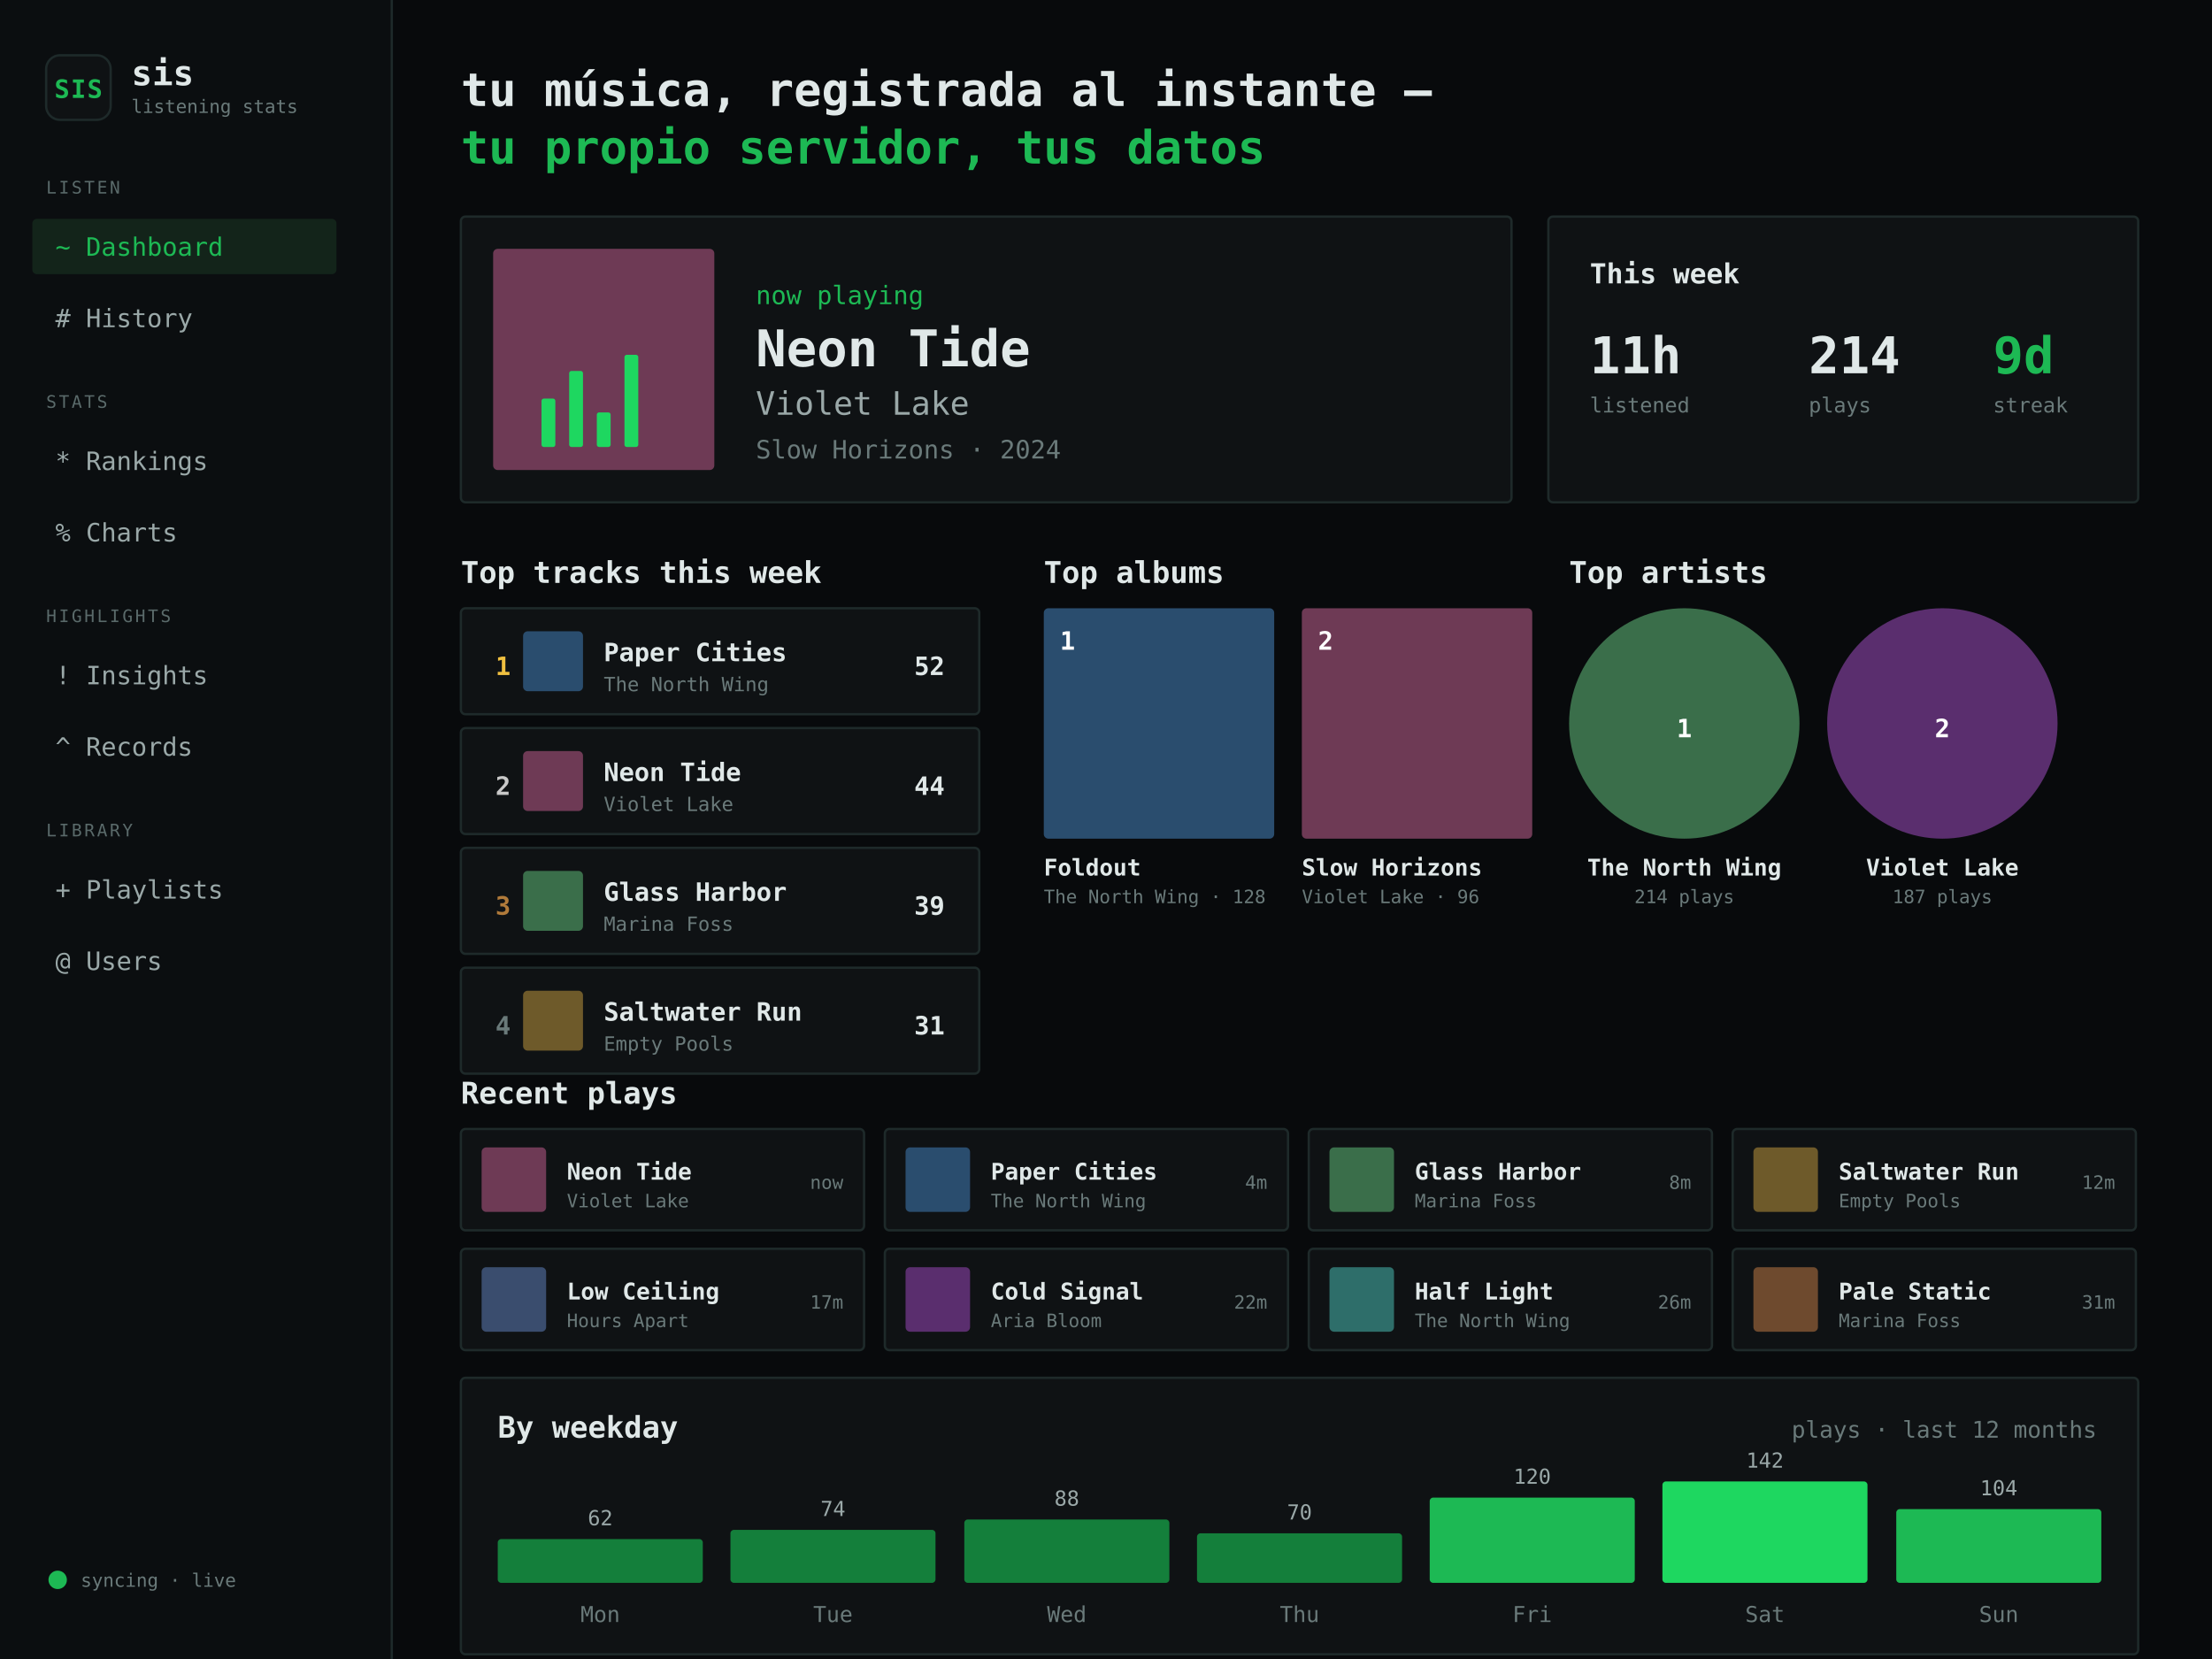
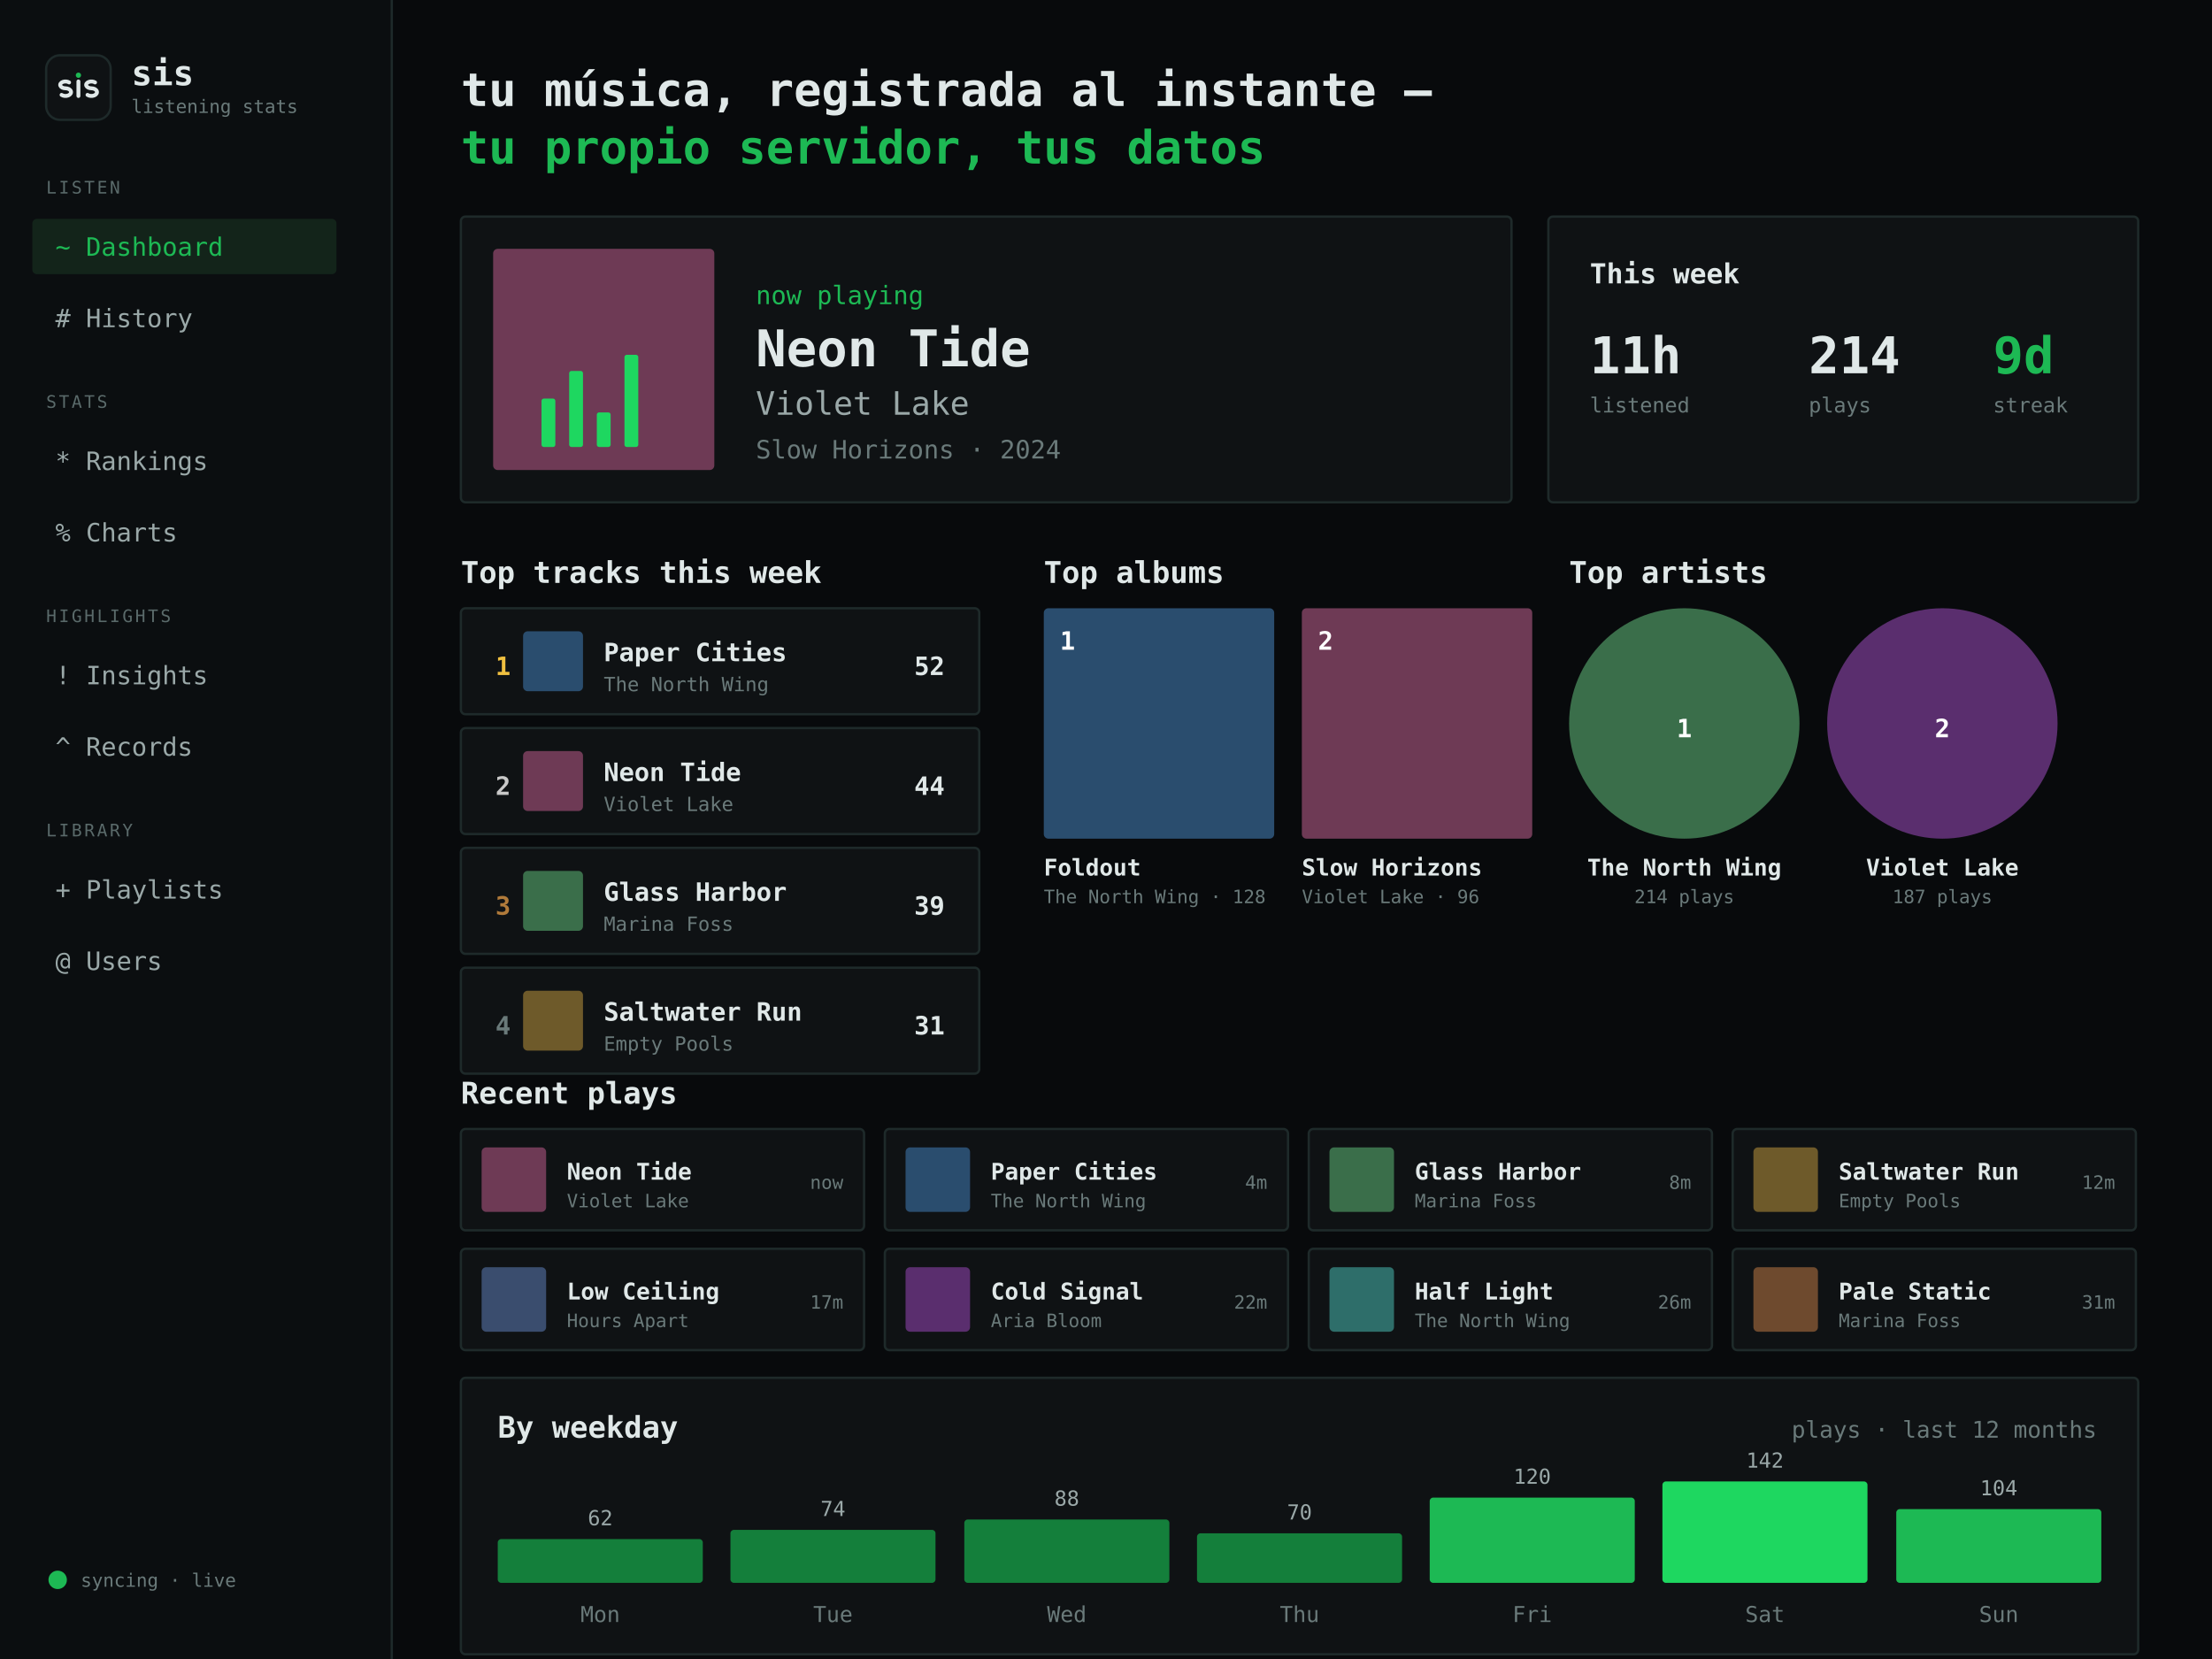
<svg xmlns="http://www.w3.org/2000/svg" width="2732" height="2048" viewBox="0 0 1920 1439.4" font-family="DejaVu Sans Mono, monospace">
  <rect x="-8" y="-8" width="1936" height="1455.4" fill="#080a0c" />
  <rect x="-8" y="-8" width="348" height="1455.4" fill="#0b0e10" />
  <line x1="340" y1="-8" x2="340" y2="1447.4" stroke="#1e2a2a" stroke-width="2" />
  <g transform="translate(40,48)">
    <rect x="0" y="0" width="56" height="56" rx="12" fill="#0f1214" stroke="#1e2a2a" stroke-width="2" />
-     <text x="28" y="37" font-size="22" font-weight="700" letter-spacing="1" fill="#1db954" text-anchor="middle">SIS</text>
+     <g transform="translate(10.21 15) scale(0.2421) translate(0 -16.12)">
+       <path d="M40.06 51.43A18.8 12.22 0 1 0 27 72.44A20 13.78 0 1 1 13.11 96.13M73.5 100V48M133.06 51.43A18.8 12.22 0 1 0 120 72.44A20 13.78 0 1 1 106.11 96.13" fill="none" stroke="#e0e8e8" stroke-width="14" stroke-linecap="round" stroke-linejoin="round" />
+       <circle cx="73.5" cy="25.62" r="9.5" fill="#1db954" />
+     </g>
    <text x="74" y="26" font-size="30" font-weight="700" fill="#e0e8e8">sis</text>
    <text x="74" y="50" font-size="16" fill="#6a7a7a">listening stats</text>
  </g>
  <g transform="translate(40,168)" font-size="22">
    <text x="0" y="0" font-size="15" fill="#5a6a6a" letter-spacing="2">LISTEN</text>
    <rect x="-12" y="22" width="264" height="48" rx="4" fill="#13241a" />
    <text x="8" y="54" fill="#1db954">~  Dashboard</text>
    <text x="8" y="116" fill="#9aa8a8">#  History</text>
    <text x="0" y="186" font-size="15" fill="#5a6a6a" letter-spacing="2">STATS</text>
    <text x="8" y="240" fill="#9aa8a8">*  Rankings</text>
    <text x="8" y="302" fill="#9aa8a8">%  Charts</text>
    <text x="0" y="372" font-size="15" fill="#5a6a6a" letter-spacing="2">HIGHLIGHTS</text>
    <text x="8" y="426" fill="#9aa8a8">!  Insights</text>
    <text x="8" y="488" fill="#9aa8a8">^  Records</text>
    <text x="0" y="558" font-size="15" fill="#5a6a6a" letter-spacing="2">LIBRARY</text>
    <text x="8" y="612" fill="#9aa8a8">+  Playlists</text>
    <text x="8" y="674" fill="#9aa8a8">@  Users</text>
  </g>
  <g transform="translate(40,1379.4)">
    <circle cx="10" cy="-8" r="8" fill="#1db954" />
    <text x="30" y="-2" font-size="16" fill="#6a7a7a">syncing · live</text>
  </g>
  <g transform="translate(400,56)">
    <text x="0" y="36" font-size="40" font-weight="700" fill="#e0e8e8">tu música, registrada al instante —</text>
    <text x="0" y="86" font-size="40" font-weight="700" fill="#1db954">tu propio servidor, tus datos</text>
    <g transform="translate(0,132)">
      <rect width="912" height="248" rx="4" fill="#0f1214" stroke="#1e2a2a" stroke-width="2" />
      <rect x="28" y="28" width="192" height="192" rx="4" fill="#6e3a55" />
      <g fill="#1ed760">
        <rect x="70" y="158" width="12" height="42" rx="2" />
        <rect x="94" y="134" width="12" height="66" rx="2" />
        <rect x="118" y="170" width="12" height="30" rx="2" />
        <rect x="142" y="120" width="12" height="80" rx="2" />
      </g>
      <text x="256" y="76" font-size="22" fill="#1db954">now playing</text>
      <text x="256" y="130" font-size="44" font-weight="700" fill="#e0e8e8">Neon Tide</text>
      <text x="256" y="172" font-size="28" fill="#9aa8a8">Violet Lake</text>
      <text x="256" y="210" font-size="22" fill="#6a7a7a">Slow Horizons · 2024</text>
    </g>
    <g transform="translate(944,132)">
      <rect width="512" height="248" rx="4" fill="#0f1214" stroke="#1e2a2a" stroke-width="2" />
      <text x="36" y="58" font-size="24" font-weight="700" fill="#e0e8e8">This week</text>
      <g transform="translate(36,96)">
        <text x="0" y="40" font-size="44" font-weight="700" fill="#e0e8e8">11h</text>
        <text x="0" y="74" font-size="18" fill="#6a7a7a">listened</text>
        <text x="190" y="40" font-size="44" font-weight="700" fill="#e0e8e8">214</text>
        <text x="190" y="74" font-size="18" fill="#6a7a7a">plays</text>
        <text x="350" y="40" font-size="44" font-weight="700" fill="#1db954">9d</text>
        <text x="350" y="74" font-size="18" fill="#6a7a7a">streak</text>
      </g>
    </g>
    <g transform="translate(0,420)">
      <text x="0" y="30" font-size="26" font-weight="700" fill="#e0e8e8">Top tracks this week</text>
      <g transform="translate(0,52)" font-size="22">
        <g>
          <rect width="450" height="92" rx="4" fill="#0f1214" stroke="#1e2a2a" stroke-width="2" />
          <text x="30" y="58" font-weight="700" fill="#f0c040">1</text>
          <rect x="54" y="20" width="52" height="52" rx="4" fill="#2a4d6e" />
          <text x="124" y="46" font-weight="700" fill="#e0e8e8">Paper Cities</text>
          <text x="124" y="72" font-size="17" fill="#6a7a7a">The North Wing</text>
          <text x="420" y="58" font-weight="700" fill="#e0e8e8" text-anchor="end">52</text>
        </g>
        <g transform="translate(0,104)">
          <rect width="450" height="92" rx="4" fill="#0f1214" stroke="#1e2a2a" stroke-width="2" />
          <text x="30" y="58" font-weight="700" fill="#c8c8c8">2</text>
          <rect x="54" y="20" width="52" height="52" rx="4" fill="#6e3a55" />
          <text x="124" y="46" font-weight="700" fill="#e0e8e8">Neon Tide</text>
          <text x="124" y="72" font-size="17" fill="#6a7a7a">Violet Lake</text>
          <text x="420" y="58" font-weight="700" fill="#e0e8e8" text-anchor="end">44</text>
        </g>
        <g transform="translate(0,208)">
          <rect width="450" height="92" rx="4" fill="#0f1214" stroke="#1e2a2a" stroke-width="2" />
          <text x="30" y="58" font-weight="700" fill="#b07a3a">3</text>
          <rect x="54" y="20" width="52" height="52" rx="4" fill="#3a6e4a" />
          <text x="124" y="46" font-weight="700" fill="#e0e8e8">Glass Harbor</text>
          <text x="124" y="72" font-size="17" fill="#6a7a7a">Marina Foss</text>
          <text x="420" y="58" font-weight="700" fill="#e0e8e8" text-anchor="end">39</text>
        </g>
        <g transform="translate(0,312)">
          <rect width="450" height="92" rx="4" fill="#0f1214" stroke="#1e2a2a" stroke-width="2" />
          <text x="30" y="58" font-weight="700" fill="#6a7a7a">4</text>
          <rect x="54" y="20" width="52" height="52" rx="4" fill="#6e5a2a" />
          <text x="124" y="46" font-weight="700" fill="#e0e8e8">Saltwater Run</text>
          <text x="124" y="72" font-size="17" fill="#6a7a7a">Empty Pools</text>
          <text x="420" y="58" font-weight="700" fill="#e0e8e8" text-anchor="end">31</text>
        </g>
      </g>
      <g transform="translate(506,0)">
        <text x="0" y="30" font-size="26" font-weight="700" fill="#e0e8e8">Top albums</text>
        <g transform="translate(0,52)">
          <g>
            <rect width="200" height="200" rx="4" fill="#2a4d6e" />
            <text x="14" y="36" font-size="22" font-weight="700" fill="#fff">1</text>
          </g>
          <g transform="translate(224,0)">
            <rect width="200" height="200" rx="4" fill="#6e3a55" />
            <text x="14" y="36" font-size="22" font-weight="700" fill="#fff">2</text>
          </g>
          <text x="0" y="232" font-size="20" font-weight="700" fill="#e0e8e8">Foldout</text>
          <text x="0" y="256" font-size="16" fill="#6a7a7a">The North Wing · 128</text>
          <text x="224" y="232" font-size="20" font-weight="700" fill="#e0e8e8">Slow Horizons</text>
          <text x="224" y="256" font-size="16" fill="#6a7a7a">Violet Lake · 96</text>
        </g>
      </g>
      <g transform="translate(962,0)">
        <text x="0" y="30" font-size="26" font-weight="700" fill="#e0e8e8">Top artists</text>
        <g transform="translate(0,52)">
          <circle cx="100" cy="100" r="100" fill="#3a6e4a" />
          <text x="100" y="112" font-size="22" font-weight="700" fill="#fff" text-anchor="middle">1</text>
          <circle cx="324" cy="100" r="100" fill="#5a2e6e" />
          <text x="324" y="112" font-size="22" font-weight="700" fill="#fff" text-anchor="middle">2</text>
          <text x="100" y="232" font-size="20" font-weight="700" fill="#e0e8e8" text-anchor="middle">The North Wing</text>
          <text x="100" y="256" font-size="16" fill="#6a7a7a" text-anchor="middle">214 plays</text>
          <text x="324" y="232" font-size="20" font-weight="700" fill="#e0e8e8" text-anchor="middle">Violet Lake</text>
          <text x="324" y="256" font-size="16" fill="#6a7a7a" text-anchor="middle">187 plays</text>
        </g>
      </g>
    </g>
    <g transform="translate(0,872)">
      <text x="0" y="30" font-size="26" font-weight="700" fill="#e0e8e8">Recent plays</text>
      <g transform="translate(0,52)" font-size="20">
        <g>
          <rect width="350" height="88" rx="4" fill="#0f1214" stroke="#1e2a2a" stroke-width="2" />
          <rect x="18" y="16" width="56" height="56" rx="4" fill="#6e3a55" />
          <text x="92" y="44" font-weight="700" fill="#e0e8e8">Neon Tide</text>
          <text x="92" y="68" font-size="16" fill="#6a7a7a">Violet Lake</text>
          <text x="332" y="52" font-size="16" fill="#6a7a7a" text-anchor="end">now</text>
        </g>
        <g transform="translate(368,0)">
          <rect width="350" height="88" rx="4" fill="#0f1214" stroke="#1e2a2a" stroke-width="2" />
          <rect x="18" y="16" width="56" height="56" rx="4" fill="#2a4d6e" />
          <text x="92" y="44" font-weight="700" fill="#e0e8e8">Paper Cities</text>
          <text x="92" y="68" font-size="16" fill="#6a7a7a">The North Wing</text>
          <text x="332" y="52" font-size="16" fill="#6a7a7a" text-anchor="end">4m</text>
        </g>
        <g transform="translate(736,0)">
          <rect width="350" height="88" rx="4" fill="#0f1214" stroke="#1e2a2a" stroke-width="2" />
          <rect x="18" y="16" width="56" height="56" rx="4" fill="#3a6e4a" />
          <text x="92" y="44" font-weight="700" fill="#e0e8e8">Glass Harbor</text>
          <text x="92" y="68" font-size="16" fill="#6a7a7a">Marina Foss</text>
          <text x="332" y="52" font-size="16" fill="#6a7a7a" text-anchor="end">8m</text>
        </g>
        <g transform="translate(1104,0)">
          <rect width="350" height="88" rx="4" fill="#0f1214" stroke="#1e2a2a" stroke-width="2" />
          <rect x="18" y="16" width="56" height="56" rx="4" fill="#6e5a2a" />
          <text x="92" y="44" font-weight="700" fill="#e0e8e8">Saltwater Run</text>
          <text x="92" y="68" font-size="16" fill="#6a7a7a">Empty Pools</text>
          <text x="332" y="52" font-size="16" fill="#6a7a7a" text-anchor="end">12m</text>
        </g>
      </g>
      <g transform="translate(0,156)" font-size="20">
        <g transform="translate(0,0)">
          <rect width="350" height="88" rx="4" fill="#0f1214" stroke="#1e2a2a" stroke-width="2" />
          <rect x="18" y="16" width="56" height="56" rx="4" fill="#3a4d6e" />
          <text x="92" y="44" font-weight="700" fill="#e0e8e8">Low Ceiling</text>
          <text x="92" y="68" font-size="16" fill="#6a7a7a">Hours Apart</text>
          <text x="332" y="52" font-size="16" fill="#6a7a7a" text-anchor="end">17m</text>
        </g>
        <g transform="translate(368,0)">
          <rect width="350" height="88" rx="4" fill="#0f1214" stroke="#1e2a2a" stroke-width="2" />
          <rect x="18" y="16" width="56" height="56" rx="4" fill="#5a2e6e" />
          <text x="92" y="44" font-weight="700" fill="#e0e8e8">Cold Signal</text>
          <text x="92" y="68" font-size="16" fill="#6a7a7a">Aria Bloom</text>
          <text x="332" y="52" font-size="16" fill="#6a7a7a" text-anchor="end">22m</text>
        </g>
        <g transform="translate(736,0)">
          <rect width="350" height="88" rx="4" fill="#0f1214" stroke="#1e2a2a" stroke-width="2" />
          <rect x="18" y="16" width="56" height="56" rx="4" fill="#2e6e6a" />
          <text x="92" y="44" font-weight="700" fill="#e0e8e8">Half Light</text>
          <text x="92" y="68" font-size="16" fill="#6a7a7a">The North Wing</text>
          <text x="332" y="52" font-size="16" fill="#6a7a7a" text-anchor="end">26m</text>
        </g>
        <g transform="translate(1104,0)">
          <rect width="350" height="88" rx="4" fill="#0f1214" stroke="#1e2a2a" stroke-width="2" />
          <rect x="18" y="16" width="56" height="56" rx="4" fill="#6e4a2e" />
          <text x="92" y="44" font-weight="700" fill="#e0e8e8">Pale Static</text>
          <text x="92" y="68" font-size="16" fill="#6a7a7a">Marina Foss</text>
          <text x="332" y="52" font-size="16" fill="#6a7a7a" text-anchor="end">31m</text>
        </g>
      </g>
    </g>
    <g transform="translate(0,1140)">
      <rect width="1456" height="240" rx="4" fill="#0f1214" stroke="#1e2a2a" stroke-width="2" />
      <text x="32" y="52" font-size="26" font-weight="700" fill="#e0e8e8">By weekday</text>
      <text x="1420" y="52" font-size="20" fill="#6a7a7a" text-anchor="end">plays · last 12 months</text>
      <rect x="32" y="140" width="178" height="38" rx="3" fill="#147f3b" />
      <text x="121" y="212" font-size="19" fill="#6a7a7a" text-anchor="middle">Mon</text>
      <text x="121" y="128" font-size="18" fill="#9aa8a8" text-anchor="middle">62</text>
      <rect x="234" y="132" width="178" height="46" rx="3" fill="#147f3b" />
      <text x="323" y="212" font-size="19" fill="#6a7a7a" text-anchor="middle">Tue</text>
      <text x="323" y="120" font-size="18" fill="#9aa8a8" text-anchor="middle">74</text>
      <rect x="437" y="123" width="178" height="55" rx="3" fill="#147f3b" />
      <text x="526" y="212" font-size="19" fill="#6a7a7a" text-anchor="middle">Wed</text>
      <text x="526" y="111" font-size="18" fill="#9aa8a8" text-anchor="middle">88</text>
      <rect x="639" y="135" width="178" height="43" rx="3" fill="#147f3b" />
      <text x="728" y="212" font-size="19" fill="#6a7a7a" text-anchor="middle">Thu</text>
      <text x="728" y="123" font-size="18" fill="#9aa8a8" text-anchor="middle">70</text>
      <rect x="841" y="104" width="178" height="74" rx="3" fill="#1db954" />
      <text x="930" y="212" font-size="19" fill="#6a7a7a" text-anchor="middle">Fri</text>
      <text x="930" y="92" font-size="18" fill="#9aa8a8" text-anchor="middle">120</text>
      <rect x="1043" y="90" width="178" height="88" rx="3" fill="#1ed760" />
      <text x="1132" y="212" font-size="19" fill="#6a7a7a" text-anchor="middle">Sat</text>
      <text x="1132" y="78" font-size="18" fill="#9aa8a8" text-anchor="middle">142</text>
      <rect x="1246" y="114" width="178" height="64" rx="3" fill="#1db954" />
      <text x="1335" y="212" font-size="19" fill="#6a7a7a" text-anchor="middle">Sun</text>
      <text x="1335" y="102" font-size="18" fill="#9aa8a8" text-anchor="middle">104</text>
    </g>
  </g>
</svg>
